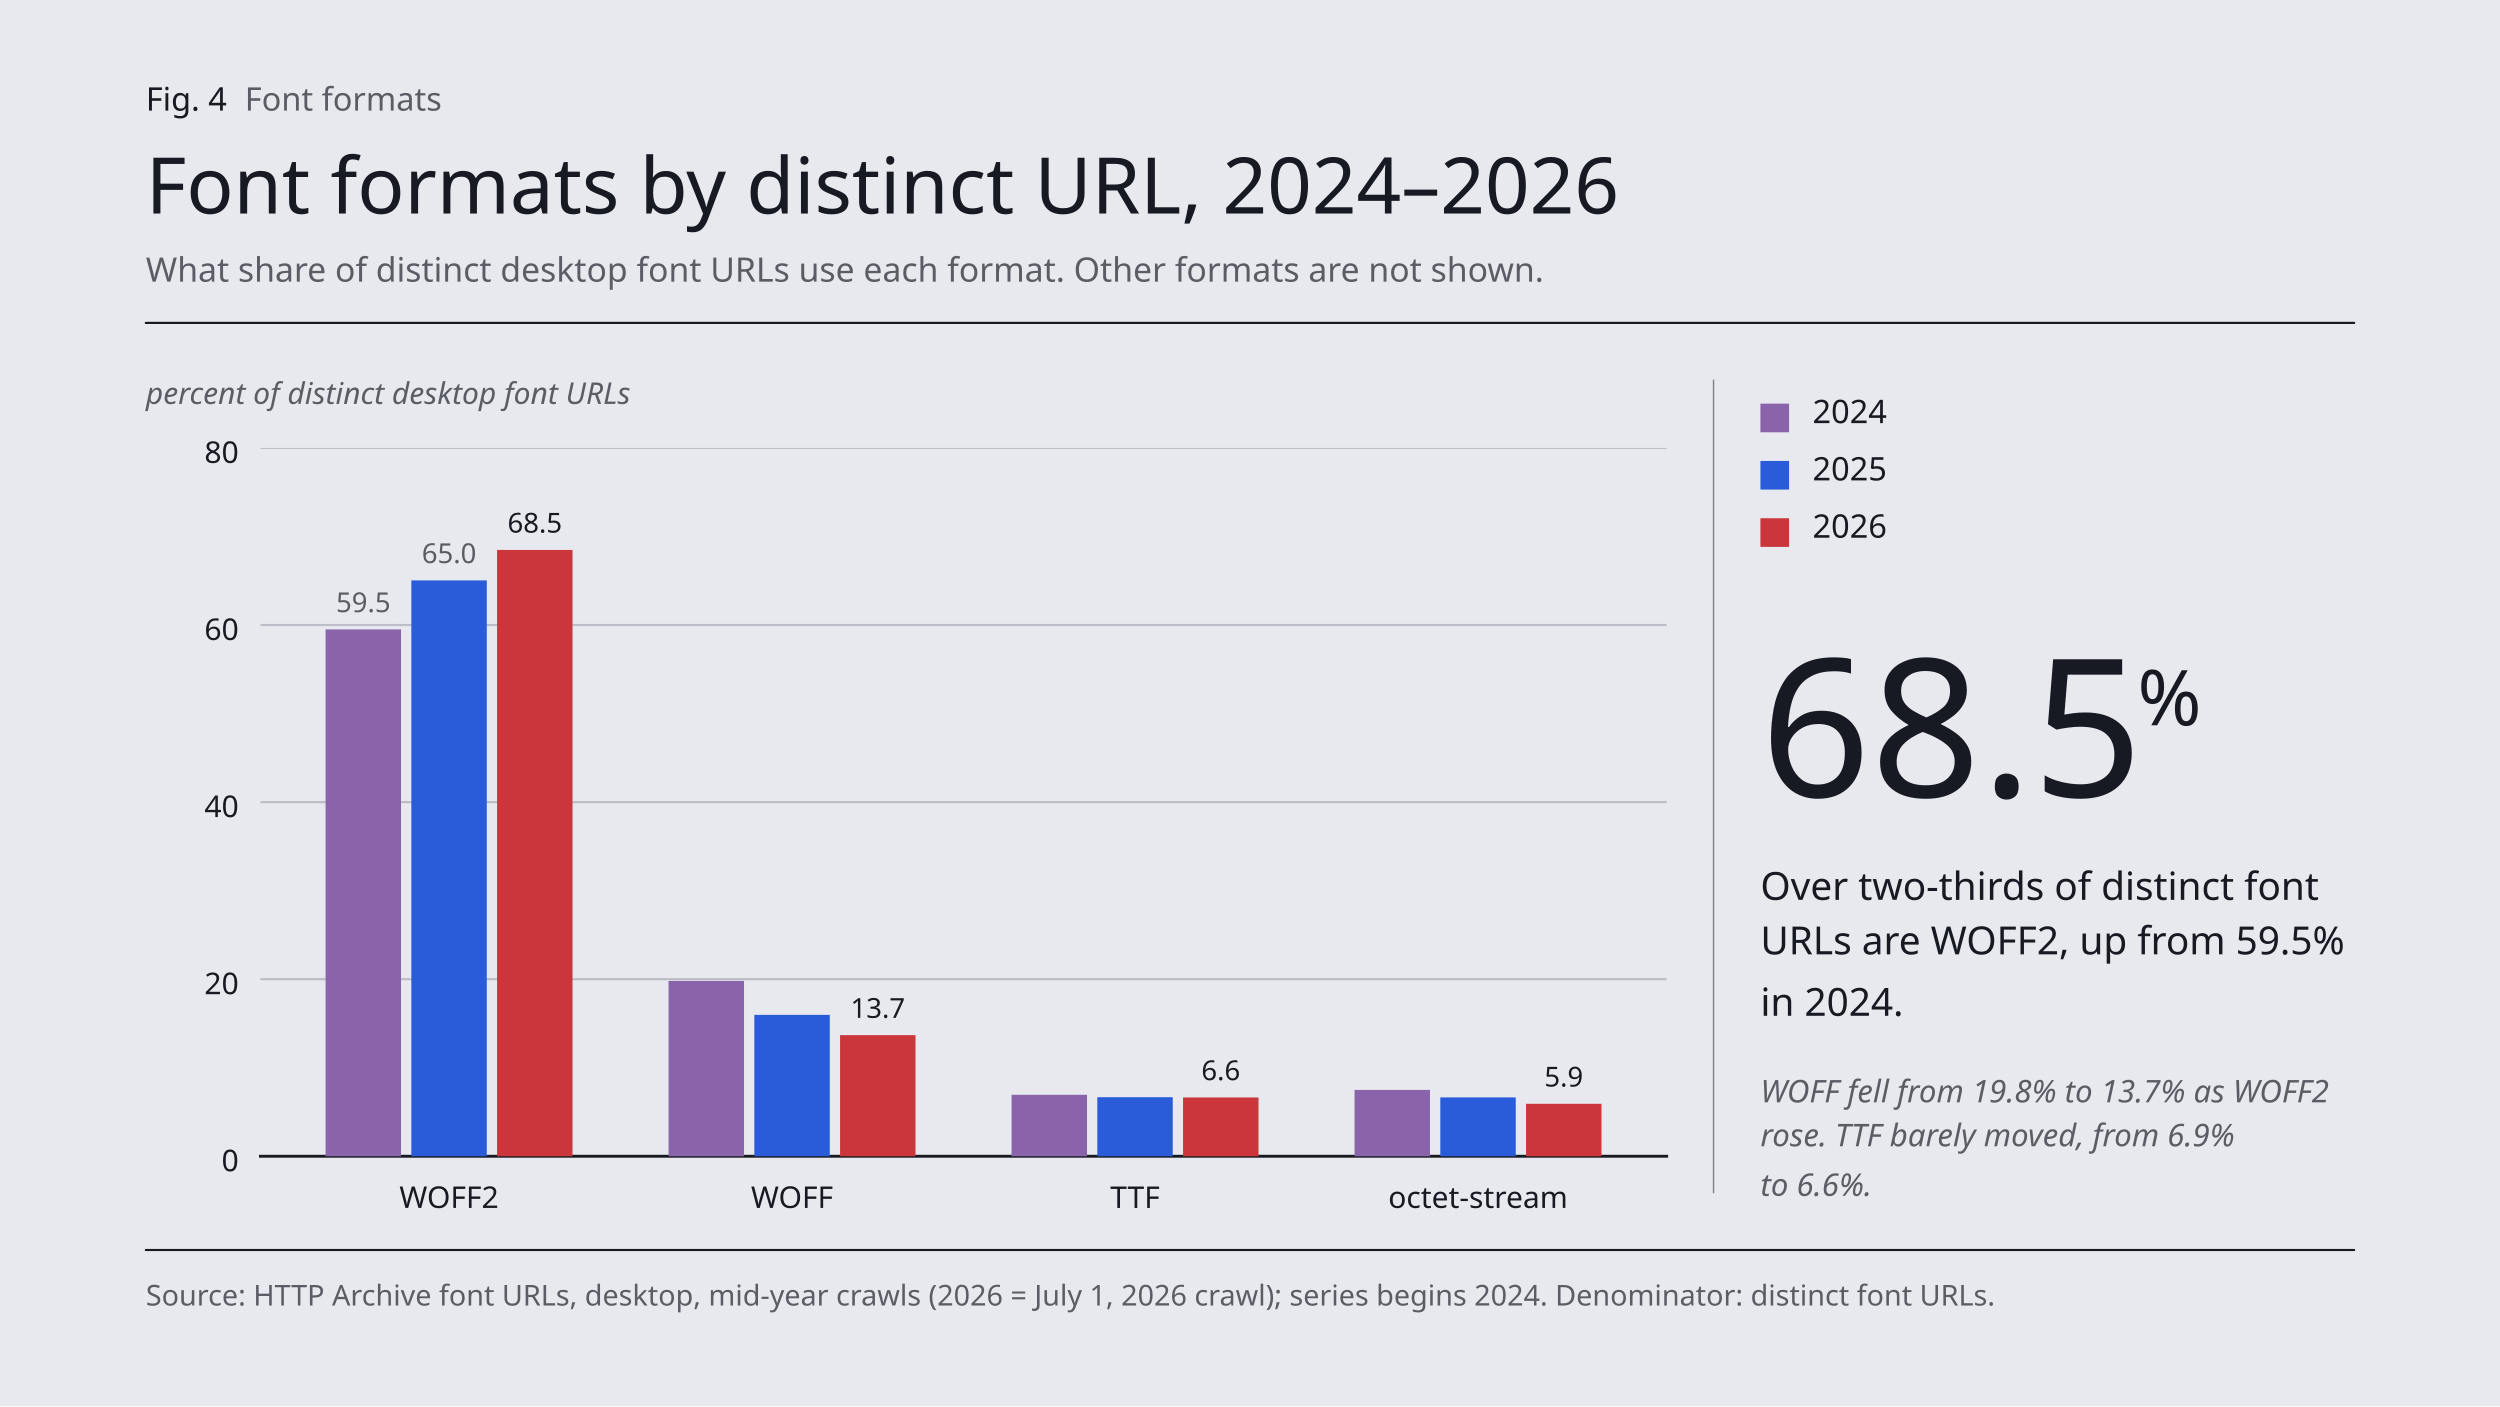
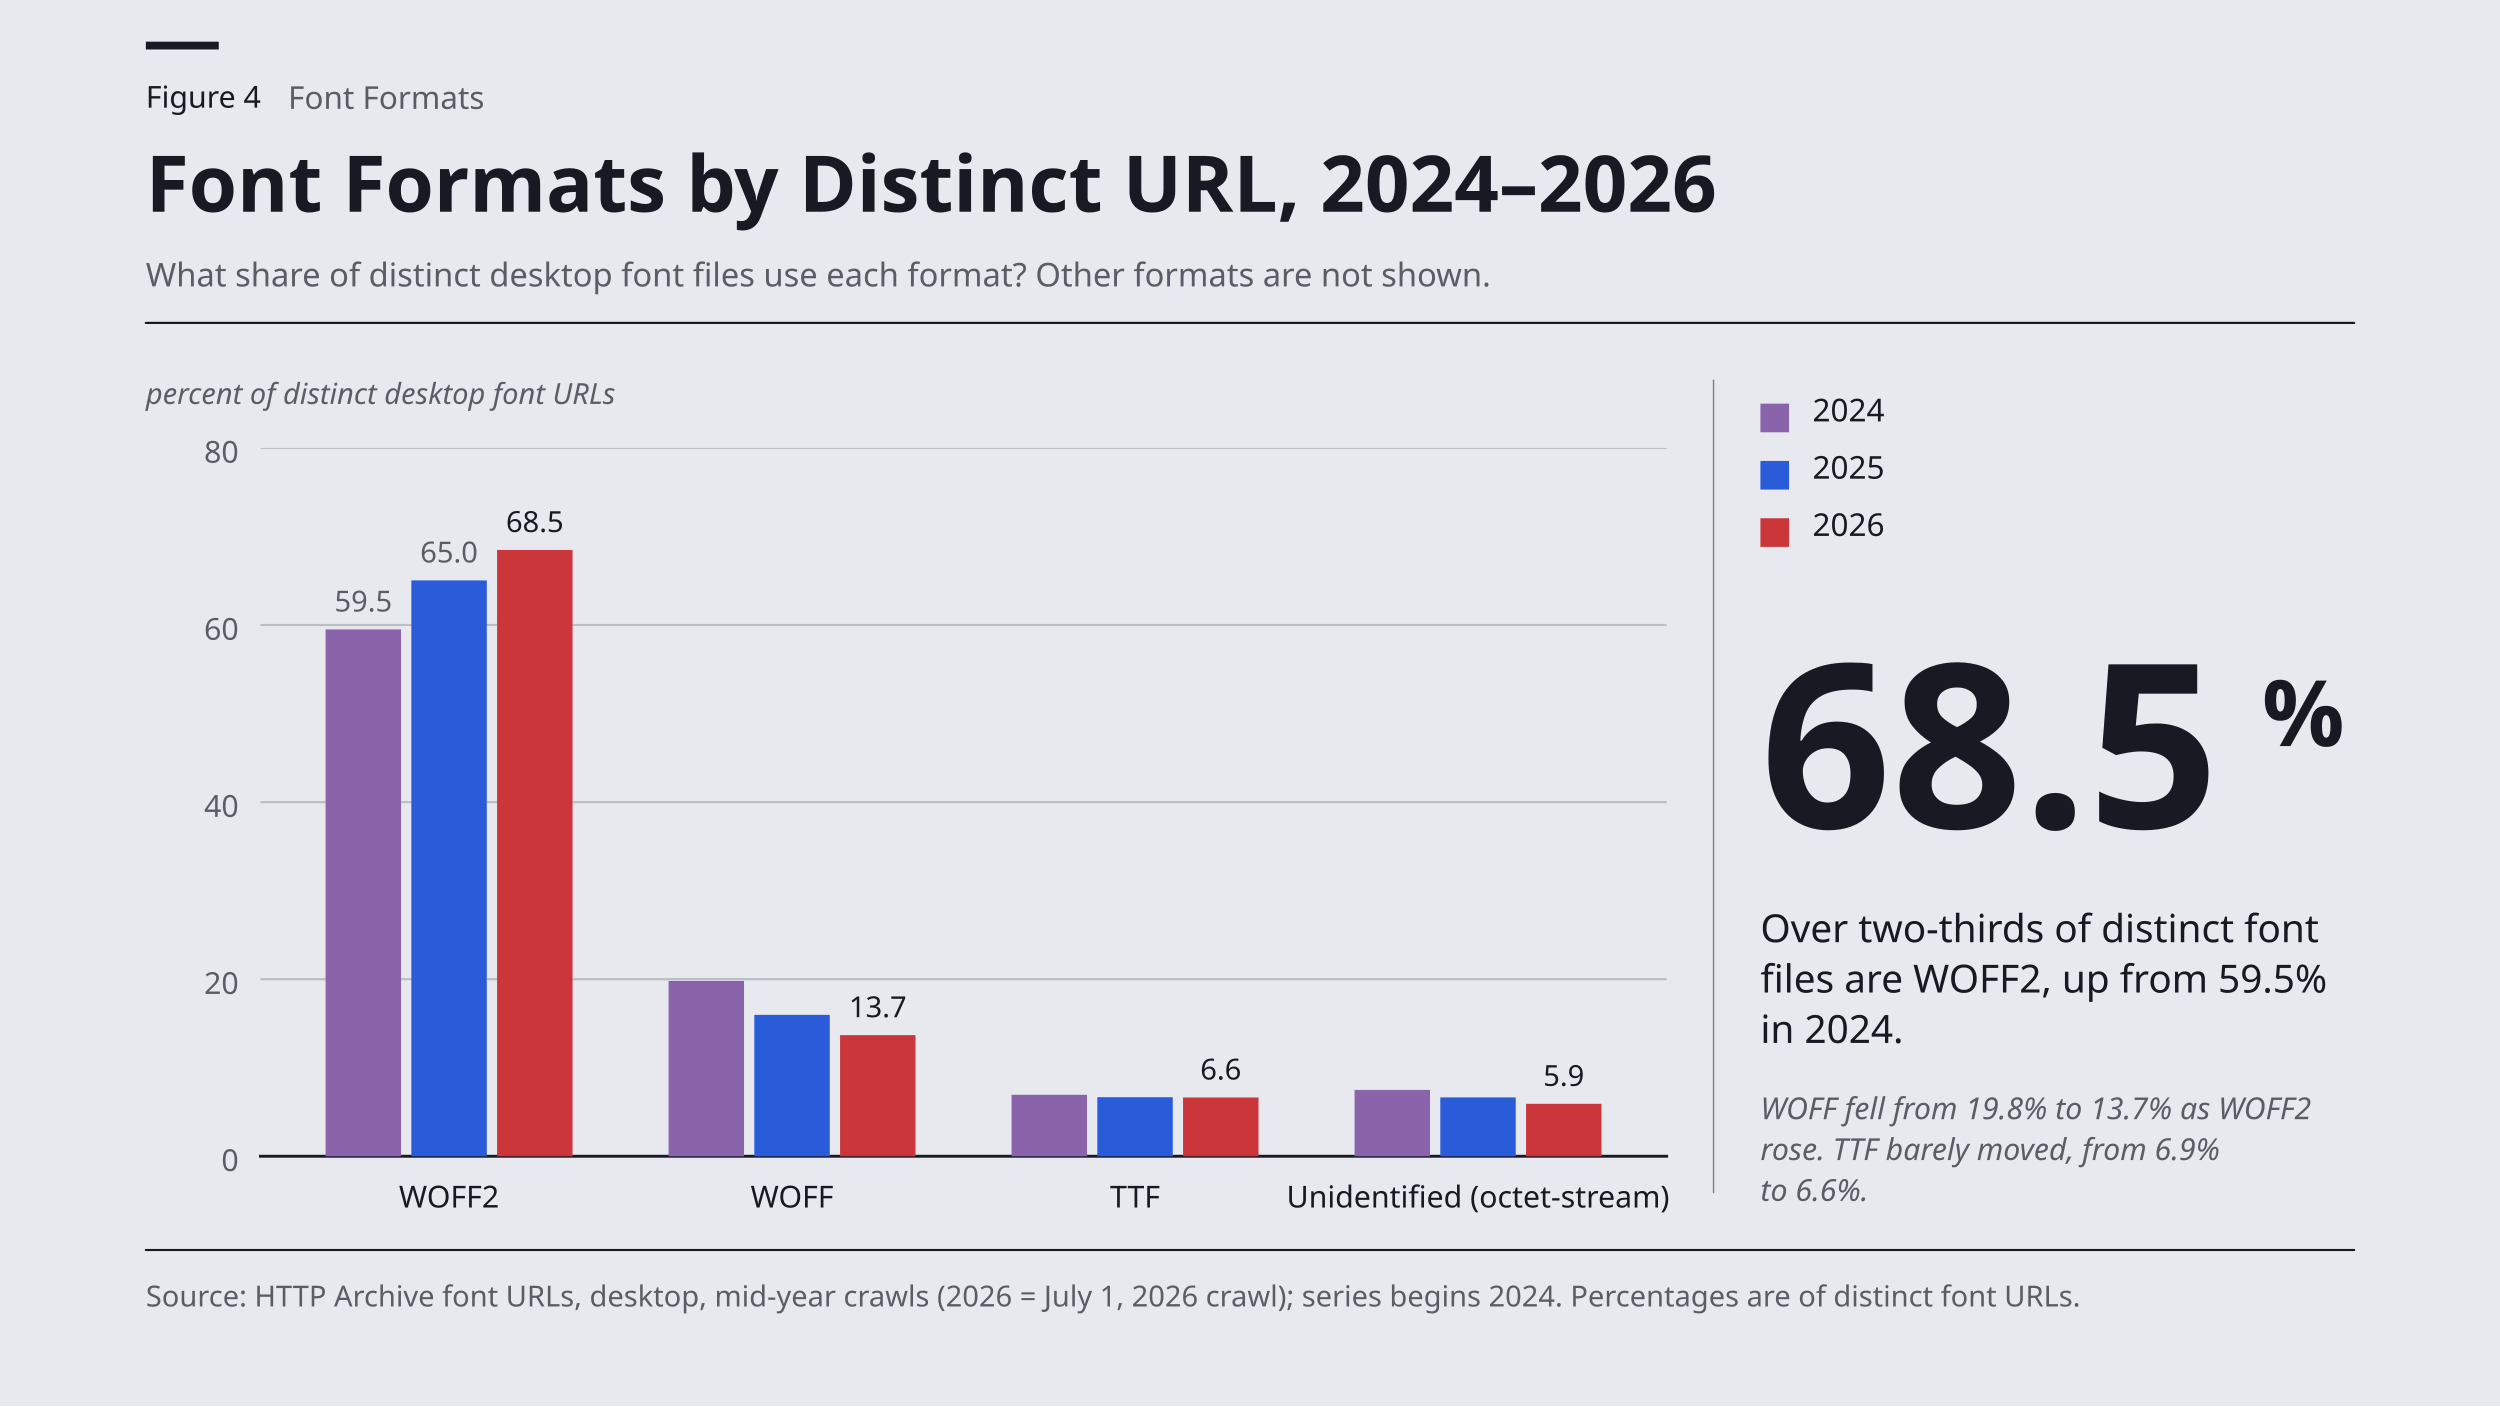
<svg xmlns="http://www.w3.org/2000/svg" width="691.2pt" height="388.8pt" viewBox="0 0 691.2 388.8" version="1.1" data-denominator="unique_urls">
  <defs>
    <style type="text/css">*{stroke-linejoin: round; stroke-linecap: butt}</style>
  </defs>
  <g id="figure_1">
    <g id="patch_1">
      <path d="M 0 388.8  L 691.2 388.8  L 691.2 0  L 0 0  z " style="fill: #e7e9ee" />
    </g>
    <g id="axes_1">
      <g id="patch_2">
        <path d="M 72 319.68  L 460.8 319.68  L 460.8 123.84  L 72 123.84  z " style="fill: #e7e9ee" />
      </g>
      <g id="matplotlib.axis_1">
        <g id="xtick_1">
          <g id="line2d_1" />
          <g id="text_1">
-             <text style="font-size: 8.294px; font-family: 'Funnel Sans'; text-anchor: middle; fill: #181a23" x="124.156" y="333.974" transform="rotate(-0 124.1561 333.9744)">WOFF2</text>
+             <text style="font-size: 8.37px; font-family: 'Schibsted Grotesk'; text-anchor: middle; fill: #181a23" x="124.156" y="333.854" transform="rotate(-0 124.1561 333.8538)">WOFF2</text>
          </g>
        </g>
        <g id="xtick_2">
          <g id="line2d_2" />
          <g id="text_2">
-             <text style="font-size: 8.294px; font-family: 'Funnel Sans'; text-anchor: middle; fill: #181a23" x="218.985" y="333.974" transform="rotate(-0 218.9854 333.9744)">WOFF</text>
+             <text style="font-size: 8.37px; font-family: 'Schibsted Grotesk'; text-anchor: middle; fill: #181a23" x="218.985" y="333.854" transform="rotate(-0 218.9854 333.8538)">WOFF</text>
          </g>
        </g>
        <g id="xtick_3">
          <g id="line2d_3" />
          <g id="text_3">
-             <text style="font-size: 8.294px; font-family: 'Funnel Sans'; text-anchor: middle; fill: #181a23" x="313.815" y="333.974" transform="rotate(-0 313.8146 333.9744)">TTF</text>
+             <text style="font-size: 8.37px; font-family: 'Schibsted Grotesk'; text-anchor: middle; fill: #181a23" x="313.815" y="333.854" transform="rotate(-0 313.8146 333.8538)">TTF</text>
          </g>
        </g>
        <g id="xtick_4">
          <g id="line2d_4" />
          <g id="text_4">
-             <text style="font-size: 8.294px; font-family: 'Funnel Sans'; text-anchor: middle; fill: #181a23" x="408.644" y="333.974" transform="rotate(-0 408.6439 333.9744)">octet-stream</text>
+             <text style="font-size: 8.37px; font-family: 'Schibsted Grotesk'; text-anchor: middle; fill: #181a23" x="408.644" y="333.854" transform="rotate(-0 408.6439 333.8538)">Unidentified (octet-stream)</text>
          </g>
        </g>
      </g>
      <g id="matplotlib.axis_2">
        <g id="ytick_1">
          <g id="line2d_5">
-             <path d="M 72 319.68  L 460.8 319.68  " clip-path="url(#p30575d5d71)" style="fill: none; stroke: #bcbdc6; stroke-width: 0.6; stroke-linecap: round" />
+             <path d="M 72 319.68  L 460.8 319.68  " clip-path="url(#pc2cc1d2e3a)" style="fill: none; stroke: #bcbdc6; stroke-width: 0.6; stroke-linecap: round" />
          </g>
          <g id="line2d_6" />
          <g id="text_5">
-             <text style="font-size: 8.294px; font-family: 'Funnel Sans'; text-anchor: end; fill: #181a23" x="66" y="323.827" transform="rotate(-0 66 323.8272)">0</text>
+             <text style="font-size: 8.37px; font-family: 'Schibsted Grotesk'; text-anchor: end; fill: #5b5d66" x="66" y="323.767" transform="rotate(-0 66 323.7669)">0</text>
          </g>
        </g>
        <g id="ytick_2">
          <g id="line2d_7">
-             <path d="M 72 270.72  L 460.8 270.72  " clip-path="url(#p30575d5d71)" style="fill: none; stroke: #bcbdc6; stroke-width: 0.6; stroke-linecap: round" />
+             <path d="M 72 270.72  L 460.8 270.72  " clip-path="url(#pc2cc1d2e3a)" style="fill: none; stroke: #bcbdc6; stroke-width: 0.6; stroke-linecap: round" />
          </g>
          <g id="line2d_8" />
          <g id="text_6">
-             <text style="font-size: 8.294px; font-family: 'Funnel Sans'; text-anchor: end; fill: #181a23" x="66" y="274.867" transform="rotate(-0 66 274.8672)">20</text>
+             <text style="font-size: 8.37px; font-family: 'Schibsted Grotesk'; text-anchor: end; fill: #5b5d66" x="66" y="274.807" transform="rotate(-0 66 274.8069)">20</text>
          </g>
        </g>
        <g id="ytick_3">
          <g id="line2d_9">
-             <path d="M 72 221.76  L 460.8 221.76  " clip-path="url(#p30575d5d71)" style="fill: none; stroke: #bcbdc6; stroke-width: 0.6; stroke-linecap: round" />
+             <path d="M 72 221.76  L 460.8 221.76  " clip-path="url(#pc2cc1d2e3a)" style="fill: none; stroke: #bcbdc6; stroke-width: 0.6; stroke-linecap: round" />
          </g>
          <g id="line2d_10" />
          <g id="text_7">
-             <text style="font-size: 8.294px; font-family: 'Funnel Sans'; text-anchor: end; fill: #181a23" x="66" y="225.907" transform="rotate(-0 66 225.9072)">40</text>
+             <text style="font-size: 8.37px; font-family: 'Schibsted Grotesk'; text-anchor: end; fill: #5b5d66" x="66" y="225.847" transform="rotate(-0 66 225.8469)">40</text>
          </g>
        </g>
        <g id="ytick_4">
          <g id="line2d_11">
-             <path d="M 72 172.8  L 460.8 172.8  " clip-path="url(#p30575d5d71)" style="fill: none; stroke: #bcbdc6; stroke-width: 0.6; stroke-linecap: round" />
+             <path d="M 72 172.8  L 460.8 172.8  " clip-path="url(#pc2cc1d2e3a)" style="fill: none; stroke: #bcbdc6; stroke-width: 0.6; stroke-linecap: round" />
          </g>
          <g id="line2d_12" />
          <g id="text_8">
-             <text style="font-size: 8.294px; font-family: 'Funnel Sans'; text-anchor: end; fill: #181a23" x="66" y="176.947" transform="rotate(-0 66 176.9472)">60</text>
+             <text style="font-size: 8.37px; font-family: 'Schibsted Grotesk'; text-anchor: end; fill: #5b5d66" x="66" y="176.887" transform="rotate(-0 66 176.8869)">60</text>
          </g>
        </g>
        <g id="ytick_5">
          <g id="line2d_13">
-             <path d="M 72 123.84  L 460.8 123.84  " clip-path="url(#p30575d5d71)" style="fill: none; stroke: #bcbdc6; stroke-width: 0.6; stroke-linecap: round" />
+             <path d="M 72 123.84  L 460.8 123.84  " clip-path="url(#pc2cc1d2e3a)" style="fill: none; stroke: #bcbdc6; stroke-width: 0.6; stroke-linecap: round" />
          </g>
          <g id="line2d_14" />
          <g id="text_9">
-             <text style="font-size: 8.294px; font-family: 'Funnel Sans'; text-anchor: end; fill: #181a23" x="66" y="127.987" transform="rotate(-0 66 127.9872)">80</text>
+             <text style="font-size: 8.37px; font-family: 'Schibsted Grotesk'; text-anchor: end; fill: #5b5d66" x="66" y="127.927" transform="rotate(-0 66 127.9269)">80</text>
          </g>
        </g>
      </g>
      <g id="patch_3">
        <path d="M 72 319.68  L 460.8 319.68  " style="fill: none; stroke: #181a23; stroke-width: 0.8; stroke-linejoin: miter; stroke-linecap: square" />
      </g>
      <g id="patch_4">
-         <path d="M 90.018 319.68  L 110.88 319.68  L 110.88 174.024  L 90.018 174.024  z " clip-path="url(#p30575d5d71)" style="fill: #8a64ab" />
+         <path d="M 90.018 319.68  L 110.88 319.68  L 110.88 174.024  L 90.018 174.024  z " clip-path="url(#pc2cc1d2e3a)" style="fill: #8a64ab" />
      </g>
      <g id="patch_5">
-         <path d="M 184.847 319.68  L 205.709 319.68  L 205.709 271.21  L 184.847 271.21  z " clip-path="url(#p30575d5d71)" style="fill: #8a64ab" />
+         <path d="M 184.847 319.68  L 205.709 319.68  L 205.709 271.21  L 184.847 271.21  z " clip-path="url(#pc2cc1d2e3a)" style="fill: #8a64ab" />
      </g>
      <g id="patch_6">
-         <path d="M 279.676 319.68  L 300.539 319.68  L 300.539 302.691  L 279.676 302.691  z " clip-path="url(#p30575d5d71)" style="fill: #8a64ab" />
+         <path d="M 279.676 319.68  L 300.539 319.68  L 300.539 302.691  L 279.676 302.691  z " clip-path="url(#pc2cc1d2e3a)" style="fill: #8a64ab" />
      </g>
      <g id="patch_7">
-         <path d="M 374.505 319.68  L 395.368 319.68  L 395.368 301.344  L 374.505 301.344  z " clip-path="url(#p30575d5d71)" style="fill: #8a64ab" />
+         <path d="M 374.505 319.68  L 395.368 319.68  L 395.368 301.344  L 374.505 301.344  z " clip-path="url(#pc2cc1d2e3a)" style="fill: #8a64ab" />
      </g>
      <g id="text_10">
        <g id="patch_8">
-           <path d="M 92.415 172.056  L 108.483 172.056  L 108.483 160.728  L 92.415 160.728  z " style="fill: #e7e9ee" />
-         </g>
-         <text style="font-size: 7.603px; font-family: 'Funnel Sans'; text-anchor: middle; fill: #5b5d66" x="100.449" y="169.243" transform="rotate(-0 100.4488 169.2432)">59.5</text>
+           <path d="M 91.486 172.108  L 109.412 172.108  L 109.412 160.261  L 91.486 160.261  z " style="fill: #e7e9ee" />
+         </g>
+         <text style="font-size: 8.035px; font-family: 'Schibsted Grotesk'; text-anchor: middle; fill: #5b5d66" x="100.449" y="169.072" transform="rotate(-0 100.4488 169.0724)">59.5</text>
      </g>
      <g id="patch_9">
-         <path d="M 113.725 319.68  L 134.587 319.68  L 134.587 160.462  L 113.725 160.462  z " clip-path="url(#p30575d5d71)" style="fill: #2a5cda" />
+         <path d="M 113.725 319.68  L 134.587 319.68  L 134.587 160.462  L 113.725 160.462  z " clip-path="url(#pc2cc1d2e3a)" style="fill: #2a5cda" />
      </g>
      <g id="patch_10">
-         <path d="M 208.554 319.68  L 229.417 319.68  L 229.417 280.585  L 208.554 280.585  z " clip-path="url(#p30575d5d71)" style="fill: #2a5cda" />
+         <path d="M 208.554 319.68  L 229.417 319.68  L 229.417 280.585  L 208.554 280.585  z " clip-path="url(#pc2cc1d2e3a)" style="fill: #2a5cda" />
      </g>
      <g id="patch_11">
-         <path d="M 303.383 319.68  L 324.246 319.68  L 324.246 303.352  L 303.383 303.352  z " clip-path="url(#p30575d5d71)" style="fill: #2a5cda" />
+         <path d="M 303.383 319.68  L 324.246 319.68  L 324.246 303.352  L 303.383 303.352  z " clip-path="url(#pc2cc1d2e3a)" style="fill: #2a5cda" />
      </g>
      <g id="patch_12">
-         <path d="M 398.213 319.68  L 419.075 319.68  L 419.075 303.402  L 398.213 303.402  z " clip-path="url(#p30575d5d71)" style="fill: #2a5cda" />
+         <path d="M 398.213 319.68  L 419.075 319.68  L 419.075 303.402  L 398.213 303.402  z " clip-path="url(#pc2cc1d2e3a)" style="fill: #2a5cda" />
      </g>
      <g id="text_11">
        <g id="patch_13">
-           <path d="M 116.122 158.494  L 132.19 158.494  L 132.19 147.166  L 116.122 147.166  z " style="fill: #e7e9ee" />
-         </g>
-         <text style="font-size: 7.603px; font-family: 'Funnel Sans'; text-anchor: middle; fill: #5b5d66" x="124.156" y="155.681" transform="rotate(-0 124.1561 155.6813)">65.0</text>
+           <path d="M 115.002 158.546  L 133.311 158.546  L 133.311 146.699  L 115.002 146.699  z " style="fill: #e7e9ee" />
+         </g>
+         <text style="font-size: 8.035px; font-family: 'Schibsted Grotesk'; text-anchor: middle; fill: #5b5d66" x="124.156" y="155.511" transform="rotate(-0 124.1561 155.5105)">65.0</text>
      </g>
      <g id="patch_14">
-         <path d="M 137.432 319.68  L 158.295 319.68  L 158.295 152.041  L 137.432 152.041  z " clip-path="url(#p30575d5d71)" style="fill: #ca363a" />
+         <path d="M 137.432 319.68  L 158.295 319.68  L 158.295 152.041  L 137.432 152.041  z " clip-path="url(#pc2cc1d2e3a)" style="fill: #ca363a" />
      </g>
      <g id="patch_15">
-         <path d="M 232.261 319.68  L 253.124 319.68  L 253.124 286.191  L 232.261 286.191  z " clip-path="url(#p30575d5d71)" style="fill: #ca363a" />
+         <path d="M 232.261 319.68  L 253.124 319.68  L 253.124 286.191  L 232.261 286.191  z " clip-path="url(#pc2cc1d2e3a)" style="fill: #ca363a" />
      </g>
      <g id="patch_16">
-         <path d="M 327.091 319.68  L 347.953 319.68  L 347.953 303.425  L 327.091 303.425  z " clip-path="url(#p30575d5d71)" style="fill: #ca363a" />
+         <path d="M 327.091 319.68  L 347.953 319.68  L 347.953 303.425  L 327.091 303.425  z " clip-path="url(#pc2cc1d2e3a)" style="fill: #ca363a" />
      </g>
      <g id="patch_17">
-         <path d="M 421.92 319.68  L 442.782 319.68  L 442.782 305.188  L 421.92 305.188  z " clip-path="url(#p30575d5d71)" style="fill: #ca363a" />
+         <path d="M 421.92 319.68  L 442.782 319.68  L 442.782 305.188  L 421.92 305.188  z " clip-path="url(#pc2cc1d2e3a)" style="fill: #ca363a" />
      </g>
      <g id="text_12">
        <g id="patch_18">
-           <path d="M 139.83 150.073  L 155.897 150.073  L 155.897 138.745  L 139.83 138.745  z " style="fill: #e7e9ee" />
-         </g>
-         <text style="font-size: 7.603px; font-family: 'Funnel Sans'; text-anchor: middle; fill: #181a23" x="147.863" y="147.26" transform="rotate(-0 147.8634 147.2602)">68.5</text>
+           <path d="M 138.589 150.125  L 157.138 150.125  L 157.138 138.278  L 138.589 138.278  z " style="fill: #e7e9ee" />
+         </g>
+         <text style="font-weight: 500; font-size: 8.035px; font-family: 'Schibsted Grotesk'; text-anchor: middle; fill: #181a23" x="147.863" y="147.089" transform="rotate(-0 147.8634 147.0894)">68.5</text>
      </g>
      <g id="text_13">
        <g id="patch_19">
-           <path d="M 234.659 284.224  L 250.727 284.224  L 250.727 272.895  L 234.659 272.895  z " style="fill: #e7e9ee" />
-         </g>
-         <text style="font-size: 7.603px; font-family: 'Funnel Sans'; text-anchor: middle; fill: #181a23" x="242.693" y="281.411" transform="rotate(-0 242.6927 281.4106)">13.7</text>
+           <path d="M 234.867 284.276  L 250.519 284.276  L 250.519 272.429  L 234.867 272.429  z " style="fill: #e7e9ee" />
+         </g>
+         <text style="font-weight: 500; font-size: 8.035px; font-family: 'Schibsted Grotesk'; text-anchor: middle; fill: #181a23" x="242.693" y="281.24" transform="rotate(-0 242.6927 281.2398)">13.7</text>
      </g>
      <g id="text_14">
        <g id="patch_20">
-           <path d="M 331.579 301.458  L 343.465 301.458  L 343.465 290.129  L 331.579 290.129  z " style="fill: #e7e9ee" />
-         </g>
-         <text style="font-size: 7.603px; font-family: 'Funnel Sans'; text-anchor: middle; fill: #181a23" x="337.522" y="298.644" transform="rotate(-0 337.522 298.6445)">6.6</text>
+           <path d="M 330.749 301.51  L 344.295 301.51  L 344.295 289.663  L 330.749 289.663  z " style="fill: #e7e9ee" />
+         </g>
+         <text style="font-weight: 500; font-size: 8.035px; font-family: 'Schibsted Grotesk'; text-anchor: middle; fill: #181a23" x="337.522" y="298.474" transform="rotate(-0 337.522 298.4737)">6.6</text>
      </g>
      <g id="text_15">
        <g id="patch_21">
-           <path d="M 426.408 303.22  L 438.294 303.22  L 438.294 291.891  L 426.408 291.891  z " style="fill: #e7e9ee" />
-         </g>
-         <text style="font-size: 7.603px; font-family: 'Funnel Sans'; text-anchor: middle; fill: #181a23" x="432.351" y="300.407" transform="rotate(-0 432.3512 300.407)">5.9</text>
+           <path d="M 425.56 303.272  L 439.142 303.272  L 439.142 291.425  L 425.56 291.425  z " style="fill: #e7e9ee" />
+         </g>
+         <text style="font-weight: 500; font-size: 8.035px; font-family: 'Schibsted Grotesk'; text-anchor: middle; fill: #181a23" x="432.351" y="300.236" transform="rotate(-0 432.3512 300.2363)">5.9</text>
      </g>
    </g>
    <g id="patch_22">
+       <path d="M 40.32 13.68  L 60.48 13.68  L 60.48 11.52  L 40.32 11.52  z " style="fill: #181a23" />
+     </g>
+     <g id="patch_23">
      <path d="M 486.72 119.52  L 494.64 119.52  L 494.64 111.6  L 486.72 111.6  z " style="fill: #8a64ab" />
    </g>
-     <g id="patch_23">
+     <g id="patch_24">
      <path d="M 486.72 135.36  L 494.64 135.36  L 494.64 127.44  L 486.72 127.44  z " style="fill: #2a5cda" />
    </g>
-     <g id="patch_24">
+     <g id="patch_25">
      <path d="M 486.72 151.2  L 494.64 151.2  L 494.64 143.28  L 486.72 143.28  z " style="fill: #ca363a" />
    </g>
    <g id="line2d_15">
      <path d="M 40.32 89.28  L 650.88 89.28  " style="fill: none; stroke: #181a23; stroke-width: 0.6; stroke-linecap: round" />
    </g>
    <g id="line2d_16">
      <path d="M 40.32 345.6  L 650.88 345.6  " style="fill: none; stroke: #181a23; stroke-width: 0.6; stroke-linecap: round" />
    </g>
    <g id="line2d_17">
      <path d="M 473.76 105.12  L 473.76 329.76  " style="fill: none; stroke: #181a23; stroke-opacity: 0.5; stroke-width: 0.4; stroke-linecap: round" />
    </g>
    <g id="text_16">
-       <text style="font-size: 8.986px; font-family: 'Funnel Sans'; text-anchor: start; fill: #181a23" x="40.32" y="30.586" transform="rotate(-0 40.32 30.5856)">Fig. 4</text>
+       <text style="font-weight: 500; font-size: 8.37px; font-family: 'Schibsted Grotesk'; text-anchor: start; fill: #181a23" x="40.32" y="29.774" transform="rotate(-0 40.32 29.77383)">Figure 4</text>
    </g>
    <g id="text_17">
-       <text style="font-size: 8.986px; font-family: 'Funnel Sans'; text-anchor: start; fill: #5b5d66" x="67.68" y="30.586" transform="rotate(-0 67.68 30.5856)">Font formats</text>
+       <text style="font-size: 8.705px; font-family: 'Schibsted Grotesk'; text-anchor: start; fill: #5b5d66" x="79.65" y="30.101" transform="rotate(-0 79.65 30.10078)">Font Formats</text>
    </g>
    <g id="text_18">
-       <text style="font-weight: 500; font-size: 21.6px; font-family: 'Funnel Display'; text-anchor: start; fill: #181a23" x="40.32" y="59.04" transform="rotate(-0 40.32 59.04)">Font formats by distinct URL, 2024–2026</text>
+       <text style="font-weight: 600; font-size: 21.6px; font-family: 'Schibsted Grotesk'; text-anchor: start; fill: #181a23" x="40.32" y="58.534" transform="rotate(-0 40.32 58.53375)">Font Formats by Distinct URL, 2024–2026</text>
    </g>
    <g id="text_19">
-       <text style="font-size: 9.331px; font-family: 'Funnel Sans'; text-anchor: start; fill: #5b5d66" x="40.32" y="77.886" transform="rotate(-0 40.32 77.886)">What share of distinct desktop font URLs use each format. Other formats are not shown.</text>
+       <text style="font-size: 9.04px; font-family: 'Schibsted Grotesk'; text-anchor: start; fill: #5b5d66" x="40.32" y="79.192" transform="rotate(-0 40.32 79.19209)">What share of distinct desktop font files use each format? Other formats are not shown.</text>
    </g>
    <g id="text_20">
-       <text style="font-style: italic; font-size: 8.294px; font-family: 'Funnel Sans'; text-anchor: start; fill: #5b5d66" x="40.32" y="111.686" transform="rotate(-0 40.32 111.6864)">percent of distinct desktop font URLs</text>
+       <text style="font-style: italic; font-size: 8.035px; font-family: 'Schibsted Grotesk'; text-anchor: start; fill: #5b5d66" x="40.32" y="111.688" transform="rotate(-0 40.32 111.6884)">percent of distinct desktop font URLs</text>
    </g>
    <g id="text_21">
-       <text style="font-size: 8.986px; font-family: 'Funnel Sans'; text-anchor: start; fill: #181a23" x="501.12" y="116.986" transform="rotate(-0 501.12 116.9856)">2024</text>
+       <text style="font-size: 8.705px; font-family: 'Schibsted Grotesk'; text-anchor: start; fill: #181a23" x="501.12" y="116.501" transform="rotate(-0 501.12 116.5008)">2024</text>
    </g>
    <g id="text_22">
-       <text style="font-size: 8.986px; font-family: 'Funnel Sans'; text-anchor: start; fill: #181a23" x="501.12" y="132.826" transform="rotate(-0 501.12 132.8256)">2025</text>
+       <text style="font-size: 8.705px; font-family: 'Schibsted Grotesk'; text-anchor: start; fill: #181a23" x="501.12" y="132.341" transform="rotate(-0 501.12 132.3408)">2025</text>
    </g>
    <g id="text_23">
-       <text style="font-size: 8.986px; font-family: 'Funnel Sans'; text-anchor: start; fill: #181a23" x="501.12" y="148.666" transform="rotate(-0 501.12 148.6656)">2026</text>
+       <text style="font-size: 8.705px; font-family: 'Schibsted Grotesk'; text-anchor: start; fill: #181a23" x="501.12" y="148.181" transform="rotate(-0 501.12 148.1808)">2026</text>
    </g>
    <g id="text_24">
-       <text style="font-weight: 300; font-size: 53.28px; font-family: 'Funnel Display'; text-anchor: start; fill: #181a23" x="486.72" y="220.32" transform="rotate(-0 486.72 220.32)">68.5</text>
+       <text style="font-weight: 700; font-size: 63.36px; font-family: 'Schibsted Grotesk'; text-anchor: start; fill: #181a23" x="486.72" y="228.915" transform="rotate(-0 486.72 228.915)">68.5</text>
    </g>
    <g id="text_25">
-       <text style="font-weight: 300; font-size: 21.312px; font-family: 'Funnel Display'; text-anchor: start; fill: #181a23" x="590.959" y="200.53" transform="rotate(-0 590.9585 200.5303)">%</text>
+       <text style="font-weight: 700; font-size: 25.344px; font-family: 'Schibsted Grotesk'; text-anchor: start; fill: #181a23" x="625.398" y="206.272" transform="rotate(-0 625.3981 206.2723)">%</text>
    </g>
    <g id="text_26">
-       <text style="font-size: 10.714px; font-family: 'Funnel Sans'; fill: #181a23" transform="translate(486.72 248.7965)">Over two-thirds of distinct font</text>
-       <text style="font-size: 10.714px; font-family: 'Funnel Sans'; fill: #181a23" transform="translate(486.72 263.8491)">URLs are WOFF2, up from 59.5%</text>
-       <text style="font-size: 10.714px; font-family: 'Funnel Sans'; fill: #181a23" transform="translate(486.72 280.857)">in 2024.</text>
+       <text style="font-size: 10.714px; font-family: 'Schibsted Grotesk'; text-anchor: start; fill: #181a23" x="486.72" y="260.491" transform="rotate(-0 486.72 260.4911)">Over two-thirds of distinct font</text>
    </g>
    <g id="text_27">
-       <text style="font-style: italic; font-size: 8.64px; font-family: 'Funnel Sans'; fill: #5b5d66" transform="translate(486.72 304.7811)">WOFF fell from 19.8% to 13.7% as WOFF2</text>
-       <text style="font-style: italic; font-size: 8.64px; font-family: 'Funnel Sans'; fill: #5b5d66" transform="translate(486.72 316.9203)">rose. TTF barely moved, from 6.9%</text>
-       <text style="font-style: italic; font-size: 8.64px; font-family: 'Funnel Sans'; fill: #5b5d66" transform="translate(486.72 330.6363)">to 6.6%.</text>
+       <text style="font-size: 10.714px; font-family: 'Schibsted Grotesk'; text-anchor: start; fill: #181a23" x="486.72" y="274.419" transform="rotate(-0 486.72 274.4187)">files are WOFF2, up from 59.5%</text>
    </g>
    <g id="text_28">
-       <text style="font-size: 7.949px; font-family: 'Funnel Sans'; text-anchor: start; fill: #5b5d66" x="40.32" y="360.957" transform="rotate(-0 40.32 360.9575)">Source: HTTP Archive font URLs, desktop, mid-year crawls (2026 = July 1, 2026 crawl); series begins 2024. Denominator: distinct font URLs.</text>
+       <text style="font-size: 10.714px; font-family: 'Schibsted Grotesk'; text-anchor: start; fill: #181a23" x="486.72" y="288.346" transform="rotate(-0 486.72 288.3464)">in 2024.</text>
+     </g>
+     <g id="text_29">
+       <text style="font-style: italic; font-size: 8.37px; font-family: 'Schibsted Grotesk'; text-anchor: start; fill: #5b5d66" x="486.72" y="309.428" transform="rotate(-0 486.72 309.428)">WOFF fell from 19.8% to 13.7% as WOFF2</text>
+     </g>
+     <g id="text_30">
+       <text style="font-style: italic; font-size: 8.37px; font-family: 'Schibsted Grotesk'; text-anchor: start; fill: #5b5d66" x="486.72" y="320.728" transform="rotate(-0 486.72 320.7275)">rose. TTF barely moved, from 6.9%</text>
+     </g>
+     <g id="text_31">
+       <text style="font-style: italic; font-size: 8.37px; font-family: 'Schibsted Grotesk'; text-anchor: start; fill: #5b5d66" x="486.72" y="332.027" transform="rotate(-0 486.72 332.027)">to 6.6%.</text>
+     </g>
+     <g id="text_32">
+       <text style="font-size: 8.035px; font-family: 'Schibsted Grotesk'; text-anchor: start; fill: #5b5d66" x="40.32" y="361.21" transform="rotate(-0 40.32 361.21)">Source: HTTP Archive font URLs, desktop, mid-year crawls (2026 = July 1, 2026 crawl); series begins 2024. Percentages are of distinct font URLs.</text>
    </g>
  </g>
  <defs>
-     <clipPath id="p30575d5d71">
+     <clipPath id="pc2cc1d2e3a">
      <rect x="72" y="123.84" width="388.8" height="195.84" />
    </clipPath>
  </defs>
</svg>
